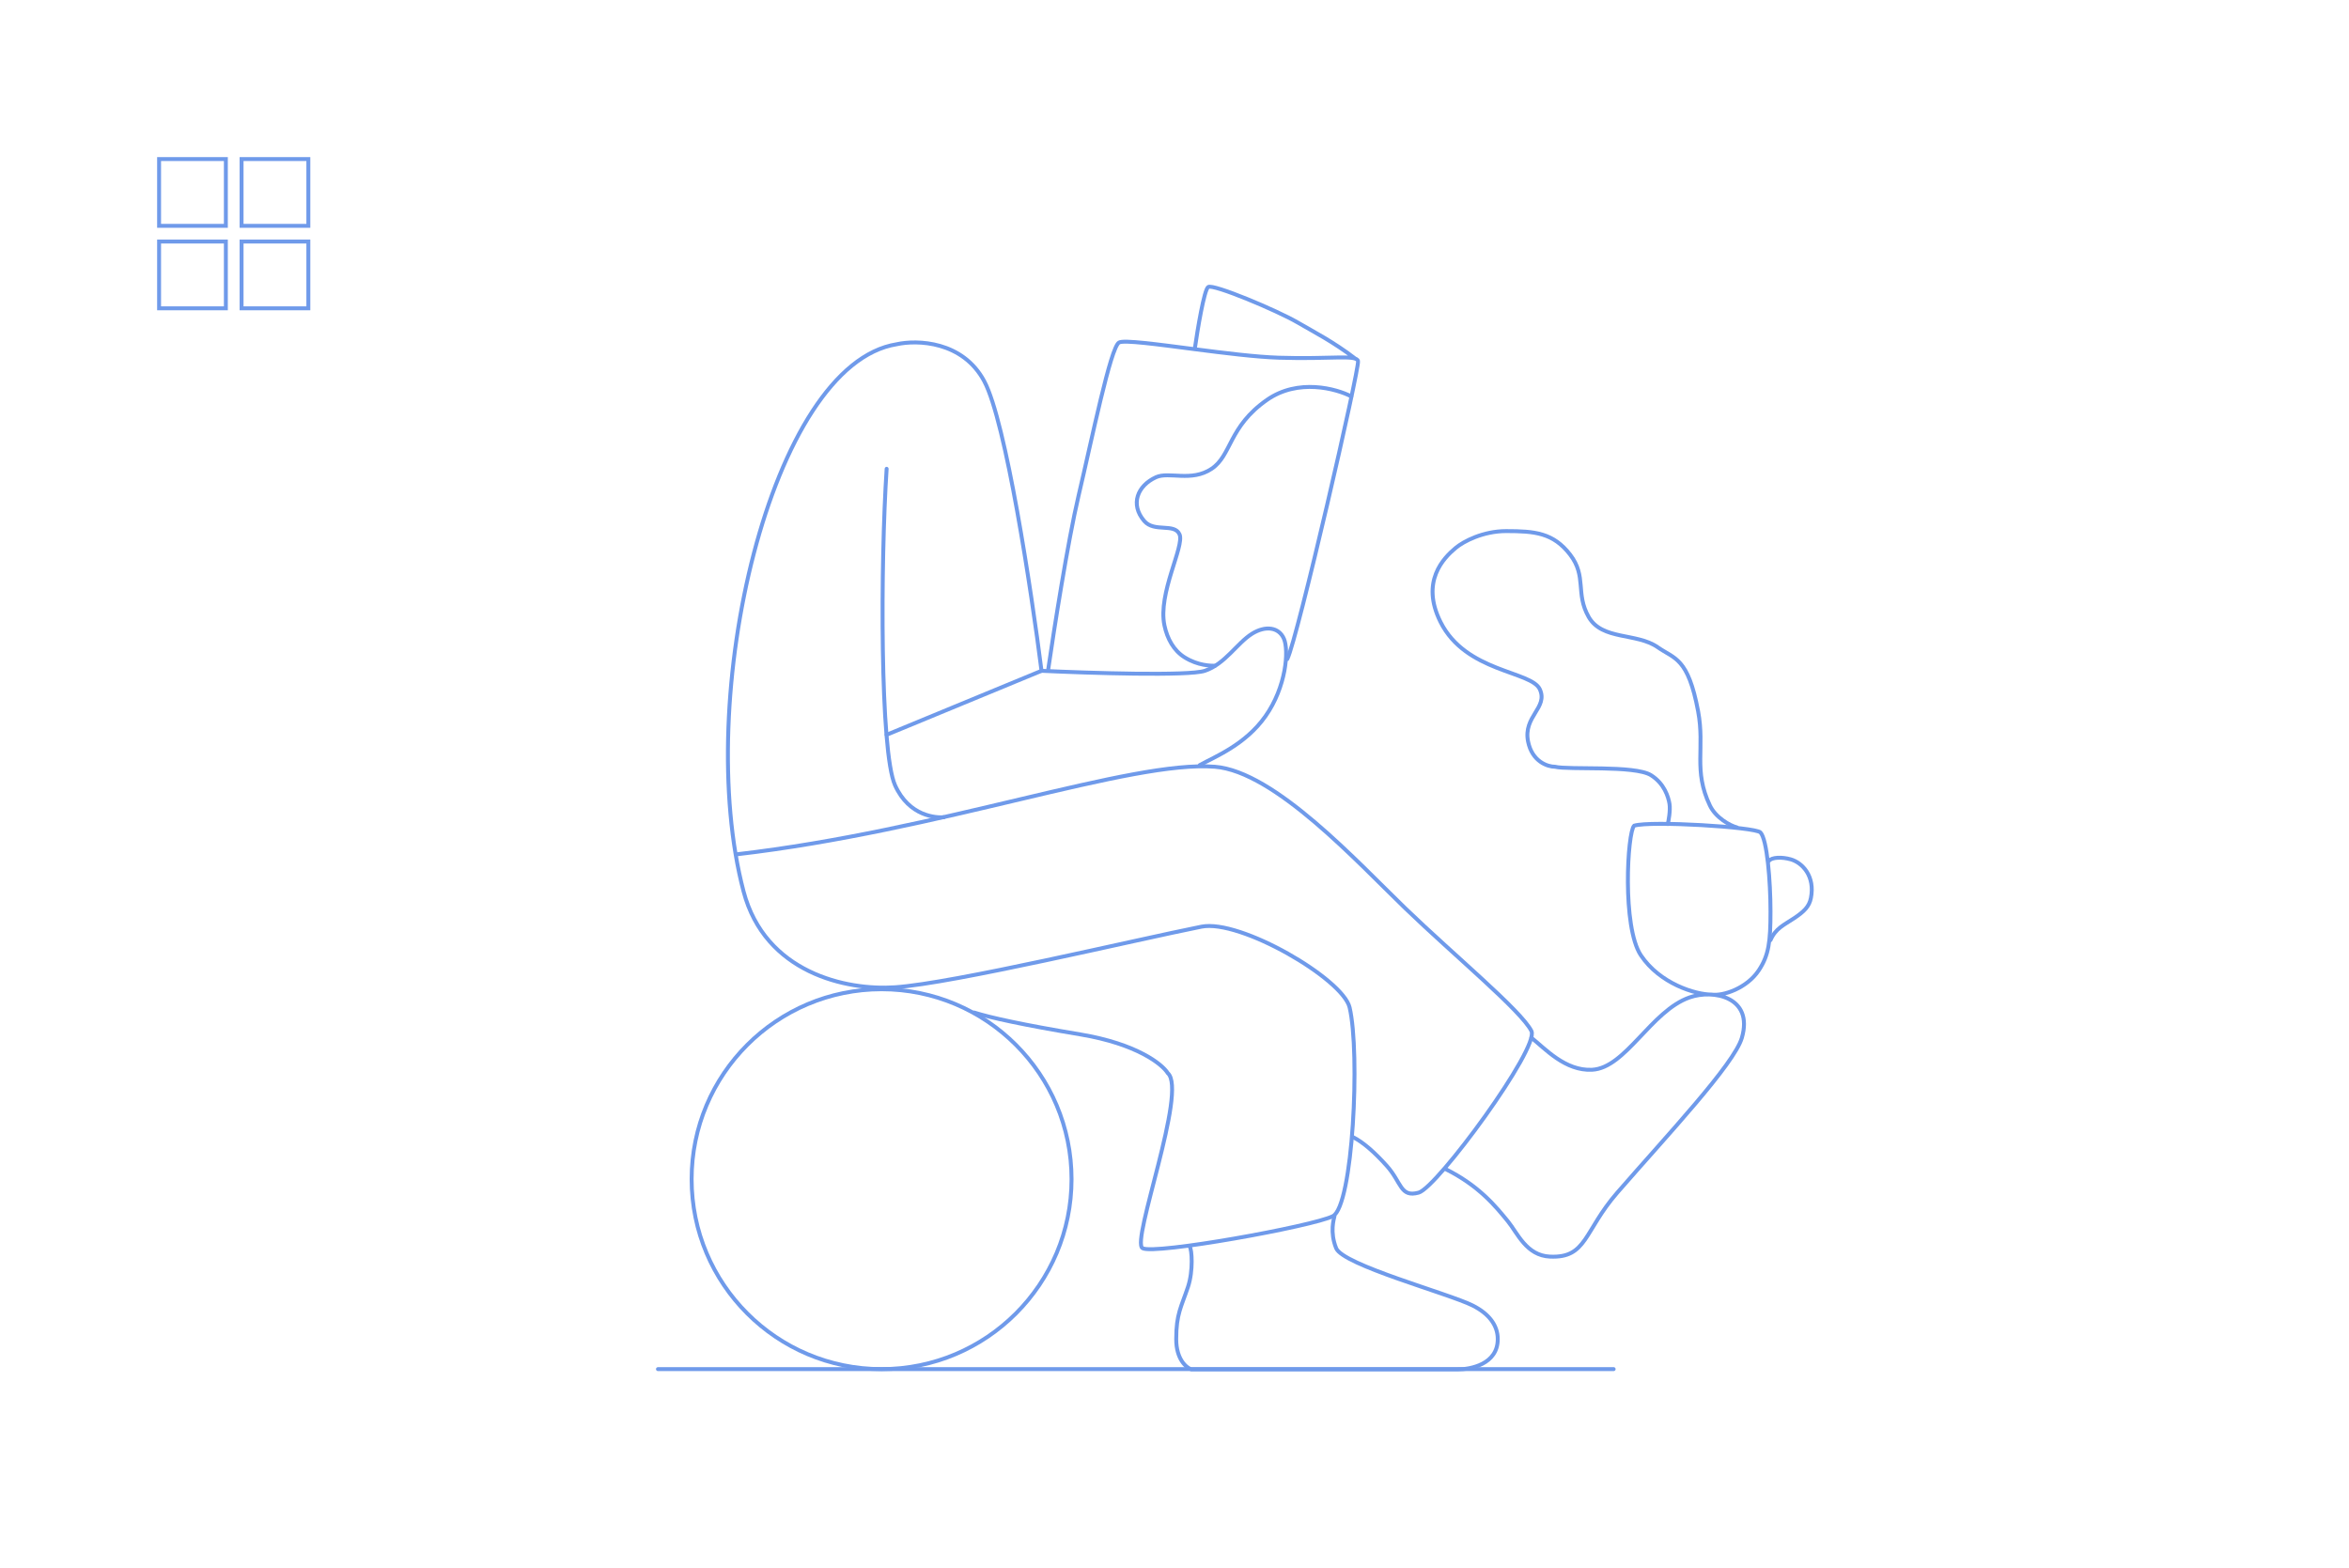
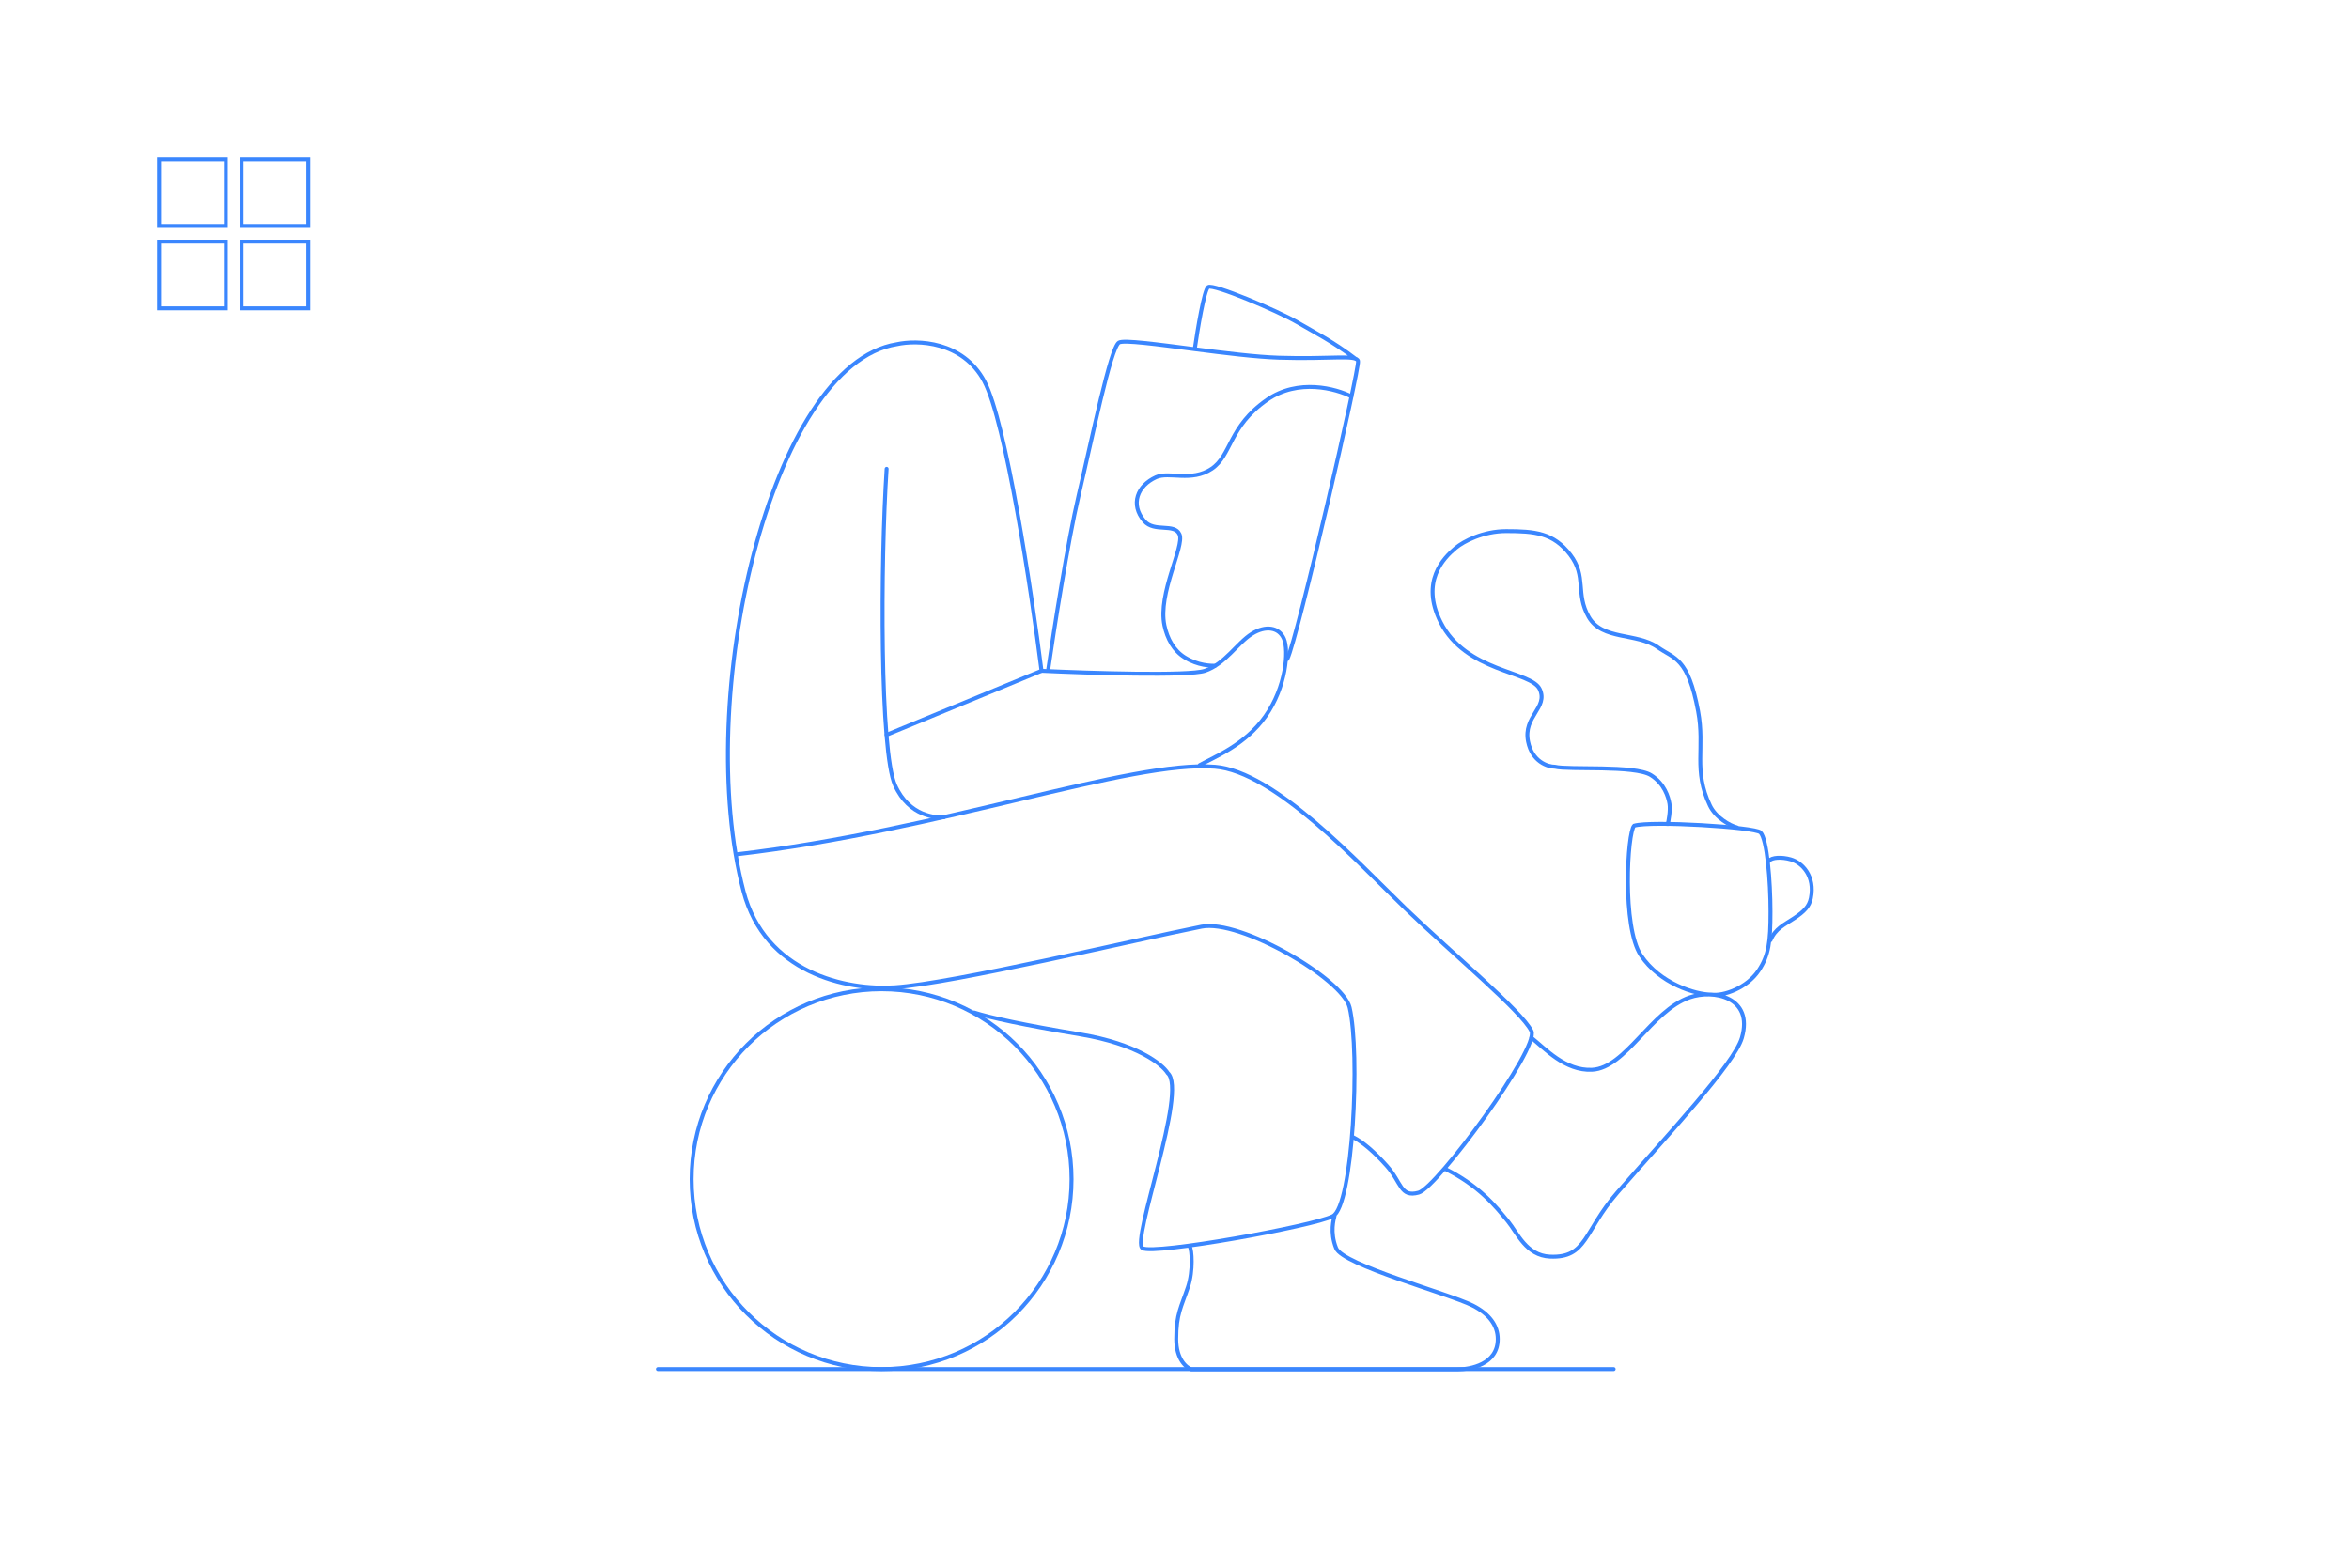
<svg xmlns="http://www.w3.org/2000/svg" width="598" height="399" viewBox="0 0 598 399" fill="none">
-   <circle cx="224.431" cy="300.227" r="48.359" stroke="#6F9AEA" stroke-linecap="round" />
-   <line x1="167.5" y1="348.586" x2="410.797" y2="348.586" stroke="#6F9AEA" stroke-linecap="round" />
-   <path d="M248.003 257.796C252.004 259.082 260.604 260.967 275.005 263.367C289.405 265.768 295.863 270.939 297.291 273.225C302.405 277.672 287.863 316.084 290.863 317.798C293.863 319.513 334.15 312.227 339.293 309.655C344.437 307.084 346.303 268.082 343.579 256.51C341.865 249.224 315.721 233.966 305.863 235.938C288.72 239.366 242.86 250.332 227.86 251.367C215.43 252.224 194.75 247.698 189.287 226.937C176.429 178.078 196.144 92.788 228.289 87.645C233.432 86.502 245.089 86.788 250.575 97.074C256.061 107.36 262.575 150.505 265.147 170.792L225.717 187.078" stroke="#6F9AEA" stroke-linecap="round" />
-   <path d="M265.147 170.793C277.291 171.364 302.606 172.164 306.721 170.793C311.864 169.078 314.927 163.735 318.721 161.364C322.15 159.221 325.579 159.649 326.864 162.649C328.15 165.65 327.439 174.871 322.15 182.365C317.007 189.651 309.292 192.651 305.435 194.794" stroke="#6F9AEA" stroke-linecap="round" />
-   <path d="M225.717 119.361C224.146 143.362 224.003 191.365 227.86 199.936C231.464 207.945 238.432 208.222 240.289 208.08" stroke="#6F9AEA" stroke-linecap="round" />
-   <path d="M187.572 217.509C239.432 211.508 287.862 193.508 309.292 195.222C324.541 196.442 345.722 219.652 357.723 231.224C370.16 243.216 387.295 257.368 389.867 262.511C391.984 266.745 365.866 302.37 361.151 303.655C356.437 304.941 356.866 301.084 353.008 296.798C349.922 293.369 347.008 290.798 344.436 289.512M266.862 170.364C268.29 160.506 271.833 137.876 274.576 126.219C278.005 111.647 282.719 88.503 284.862 87.217C286.066 86.495 294.57 87.666 304.149 88.907M327.721 167.792C330.293 162.649 346.151 93.646 345.722 91.931C345.294 90.217 338.865 91.503 325.578 91.074C319.754 90.886 311.625 89.875 304.149 88.907M304.149 88.907C304.863 83.915 306.549 73.759 307.578 73.074C308.863 72.216 325.15 79.074 330.293 82.074C334.407 84.474 339.449 87.022 345.02 91.308" stroke="#6F9AEA" stroke-linecap="round" />
-   <path d="M344.008 100.933C340.15 98.933 330.464 96.304 322.578 101.79C312.72 108.648 313.578 115.934 308.435 119.362C303.291 122.791 297.602 120 294.291 121.505C289.577 123.648 287.654 128.406 291.291 132.649C293.863 135.649 299.006 133.077 300.291 136.077C301.577 139.077 294.72 151.078 296.434 159.221C297.156 162.65 298.817 165.64 301.577 167.364C305.006 169.507 308.292 169.507 309.292 169.507" stroke="#6F9AEA" stroke-linecap="round" />
-   <path d="M302.863 317.37C303.435 318.085 303.806 323.542 302.435 327.656C300.72 332.799 299.435 334.514 299.435 340.943C299.435 346.086 302.006 348.229 303.292 348.657C326.007 348.657 359.437 348.657 371.009 348.657C374.357 348.657 381.295 347.372 381.295 340.943C381.295 337.514 379.152 334.514 374.866 332.371C368.805 329.34 341.865 322.085 340.151 317.799C338.49 313.648 339.579 310.37 339.722 309.656M368.009 297.655C376.581 301.941 380.781 307.17 383.867 310.941C386.321 313.941 388.56 319.668 394.582 319.942C404.011 320.37 403.153 313.513 411.725 303.655C424.414 289.063 441.491 270.943 443.441 264.225C446.466 253.804 436.155 251.852 430.155 253.939C420.297 257.368 413.868 271.94 405.296 272.368C398.439 272.711 393.296 266.939 389.867 264.225M416.011 210.223C414.297 211.937 412.925 236.024 417.726 243.224C422.526 250.424 431.583 253.226 435.726 253.226C438.726 253.655 444.72 251.592 447.727 247.081C450.298 243.224 450.727 239.807 450.727 232.081C450.727 224.366 449.87 213.651 448.155 211.937C446.784 210.565 420.297 208.937 416.011 210.223Z" stroke="#6F9AEA" stroke-linecap="round" />
-   <path d="M450.298 219.224C451.013 218.224 453.651 218.161 455.87 218.795C458.87 219.652 462.119 223.125 461.013 228.653C460.585 230.796 459.299 232.082 456.727 233.796C454.156 235.51 452.013 236.367 450.727 239.367" stroke="#6F9AEA" stroke-linecap="round" />
-   <path d="M424.583 209.794C424.726 209.223 425.297 206.366 425.012 204.651C424.726 202.937 423.726 199.508 420.297 197.365C416.153 194.775 399.296 196.08 395.868 195.222C394.01 195.222 390.039 193.937 389.01 188.794C387.724 182.365 394.153 180.222 392.01 175.507C389.867 170.793 373.152 171.221 366.724 158.364C361.58 148.077 367.495 142.077 370.581 139.506C372.638 137.791 377.61 135.22 383.438 135.22C390.724 135.22 395.439 135.648 399.725 141.22C404.011 146.792 401.011 151.078 404.439 157.078C407.868 163.078 416.664 161.049 422.012 164.792C426.297 167.793 429.726 167.364 432.298 181.079C434.066 190.508 431.012 196.08 435.298 205.08C436.788 208.21 440.441 210.223 442.155 210.652" stroke="#6F9AEA" stroke-linecap="round" />
-   <rect x="40.5" y="40.5" width="17" height="17" stroke="#6F9AEA" />
-   <rect x="61.5" y="40.5" width="17" height="17" stroke="#6F9AEA" />
-   <rect x="40.5" y="61.5" width="17" height="17" stroke="#6F9AEA" />
-   <rect x="61.5" y="61.5" width="17" height="17" stroke="#6F9AEA" />
+   <circle cx="224.431" cy="300.227" r="48.359" stroke="#3A86FE" stroke-linecap="round" />
+   <line x1="167.5" y1="348.586" x2="410.797" y2="348.586" stroke="#3A86FE" stroke-linecap="round" />
+   <path d="M248.003 257.796C252.004 259.082 260.604 260.967 275.005 263.367C289.405 265.768 295.863 270.939 297.291 273.225C302.405 277.672 287.863 316.084 290.863 317.798C293.863 319.513 334.15 312.227 339.293 309.655C344.437 307.084 346.303 268.082 343.579 256.51C341.865 249.224 315.721 233.966 305.863 235.938C288.72 239.366 242.86 250.332 227.86 251.367C215.43 252.224 194.75 247.698 189.287 226.937C176.429 178.078 196.144 92.788 228.289 87.645C233.432 86.502 245.089 86.788 250.575 97.074C256.061 107.36 262.575 150.505 265.147 170.792L225.717 187.078" stroke="#3A86FE" stroke-linecap="round" />
+   <path d="M265.147 170.793C277.291 171.364 302.606 172.164 306.721 170.793C311.864 169.078 314.927 163.735 318.721 161.364C322.15 159.221 325.579 159.649 326.864 162.649C328.15 165.65 327.439 174.871 322.15 182.365C317.007 189.651 309.292 192.651 305.435 194.794" stroke="#3A86FE" stroke-linecap="round" />
+   <path d="M225.717 119.361C224.146 143.362 224.003 191.365 227.86 199.936C231.464 207.945 238.432 208.222 240.289 208.08" stroke="#3A86FE" stroke-linecap="round" />
+   <path d="M187.572 217.509C239.432 211.508 287.862 193.508 309.292 195.222C324.541 196.442 345.722 219.652 357.723 231.224C370.16 243.216 387.295 257.368 389.867 262.511C391.984 266.745 365.866 302.37 361.151 303.655C356.437 304.941 356.866 301.084 353.008 296.798C349.922 293.369 347.008 290.798 344.436 289.512M266.862 170.364C268.29 160.506 271.833 137.876 274.576 126.219C278.005 111.647 282.719 88.503 284.862 87.217C286.066 86.495 294.57 87.666 304.149 88.907M327.721 167.792C330.293 162.649 346.151 93.646 345.722 91.931C345.294 90.217 338.865 91.503 325.578 91.074C319.754 90.886 311.625 89.875 304.149 88.907M304.149 88.907C304.863 83.915 306.549 73.759 307.578 73.074C308.863 72.216 325.15 79.074 330.293 82.074C334.407 84.474 339.449 87.022 345.02 91.308" stroke="#3A86FE" stroke-linecap="round" />
+   <path d="M344.008 100.933C340.15 98.933 330.464 96.304 322.578 101.79C312.72 108.648 313.578 115.934 308.435 119.362C303.291 122.791 297.602 120 294.291 121.505C289.577 123.648 287.654 128.406 291.291 132.649C293.863 135.649 299.006 133.077 300.291 136.077C301.577 139.077 294.72 151.078 296.434 159.221C297.156 162.65 298.817 165.64 301.577 167.364C305.006 169.507 308.292 169.507 309.292 169.507" stroke="#3A86FE" stroke-linecap="round" />
+   <path d="M302.863 317.37C303.435 318.085 303.806 323.542 302.435 327.656C300.72 332.799 299.435 334.514 299.435 340.943C299.435 346.086 302.006 348.229 303.292 348.657C326.007 348.657 359.437 348.657 371.009 348.657C374.357 348.657 381.295 347.372 381.295 340.943C381.295 337.514 379.152 334.514 374.866 332.371C368.805 329.34 341.865 322.085 340.151 317.799C338.49 313.648 339.579 310.37 339.722 309.656M368.009 297.655C376.581 301.941 380.781 307.17 383.867 310.941C386.321 313.941 388.56 319.668 394.582 319.942C404.011 320.37 403.153 313.513 411.725 303.655C424.414 289.063 441.491 270.943 443.441 264.225C446.466 253.804 436.155 251.852 430.155 253.939C420.297 257.368 413.868 271.94 405.296 272.368C398.439 272.711 393.296 266.939 389.867 264.225M416.011 210.223C414.297 211.937 412.925 236.024 417.726 243.224C422.526 250.424 431.583 253.226 435.726 253.226C438.726 253.655 444.72 251.592 447.727 247.081C450.298 243.224 450.727 239.807 450.727 232.081C450.727 224.366 449.87 213.651 448.155 211.937C446.784 210.565 420.297 208.937 416.011 210.223Z" stroke="#3A86FE" stroke-linecap="round" />
+   <path d="M450.298 219.224C451.013 218.224 453.651 218.161 455.87 218.795C458.87 219.652 462.119 223.125 461.013 228.653C460.585 230.796 459.299 232.082 456.727 233.796C454.156 235.51 452.013 236.367 450.727 239.367" stroke="#3A86FE" stroke-linecap="round" />
+   <path d="M424.583 209.794C424.726 209.223 425.297 206.366 425.012 204.651C424.726 202.937 423.726 199.508 420.297 197.365C416.153 194.775 399.296 196.08 395.868 195.222C394.01 195.222 390.039 193.937 389.01 188.794C387.724 182.365 394.153 180.222 392.01 175.507C389.867 170.793 373.152 171.221 366.724 158.364C361.58 148.077 367.495 142.077 370.581 139.506C372.638 137.791 377.61 135.22 383.438 135.22C390.724 135.22 395.439 135.648 399.725 141.22C404.011 146.792 401.011 151.078 404.439 157.078C407.868 163.078 416.664 161.049 422.012 164.792C426.297 167.793 429.726 167.364 432.298 181.079C434.066 190.508 431.012 196.08 435.298 205.08C436.788 208.21 440.441 210.223 442.155 210.652" stroke="#3A86FE" stroke-linecap="round" />
+   <rect x="40.5" y="40.5" width="17" height="17" stroke="#3A86FE" />
+   <rect x="61.5" y="40.5" width="17" height="17" stroke="#3A86FE" />
+   <rect x="40.5" y="61.5" width="17" height="17" stroke="#3A86FE" />
+   <rect x="61.5" y="61.5" width="17" height="17" stroke="#3A86FE" />
</svg>
